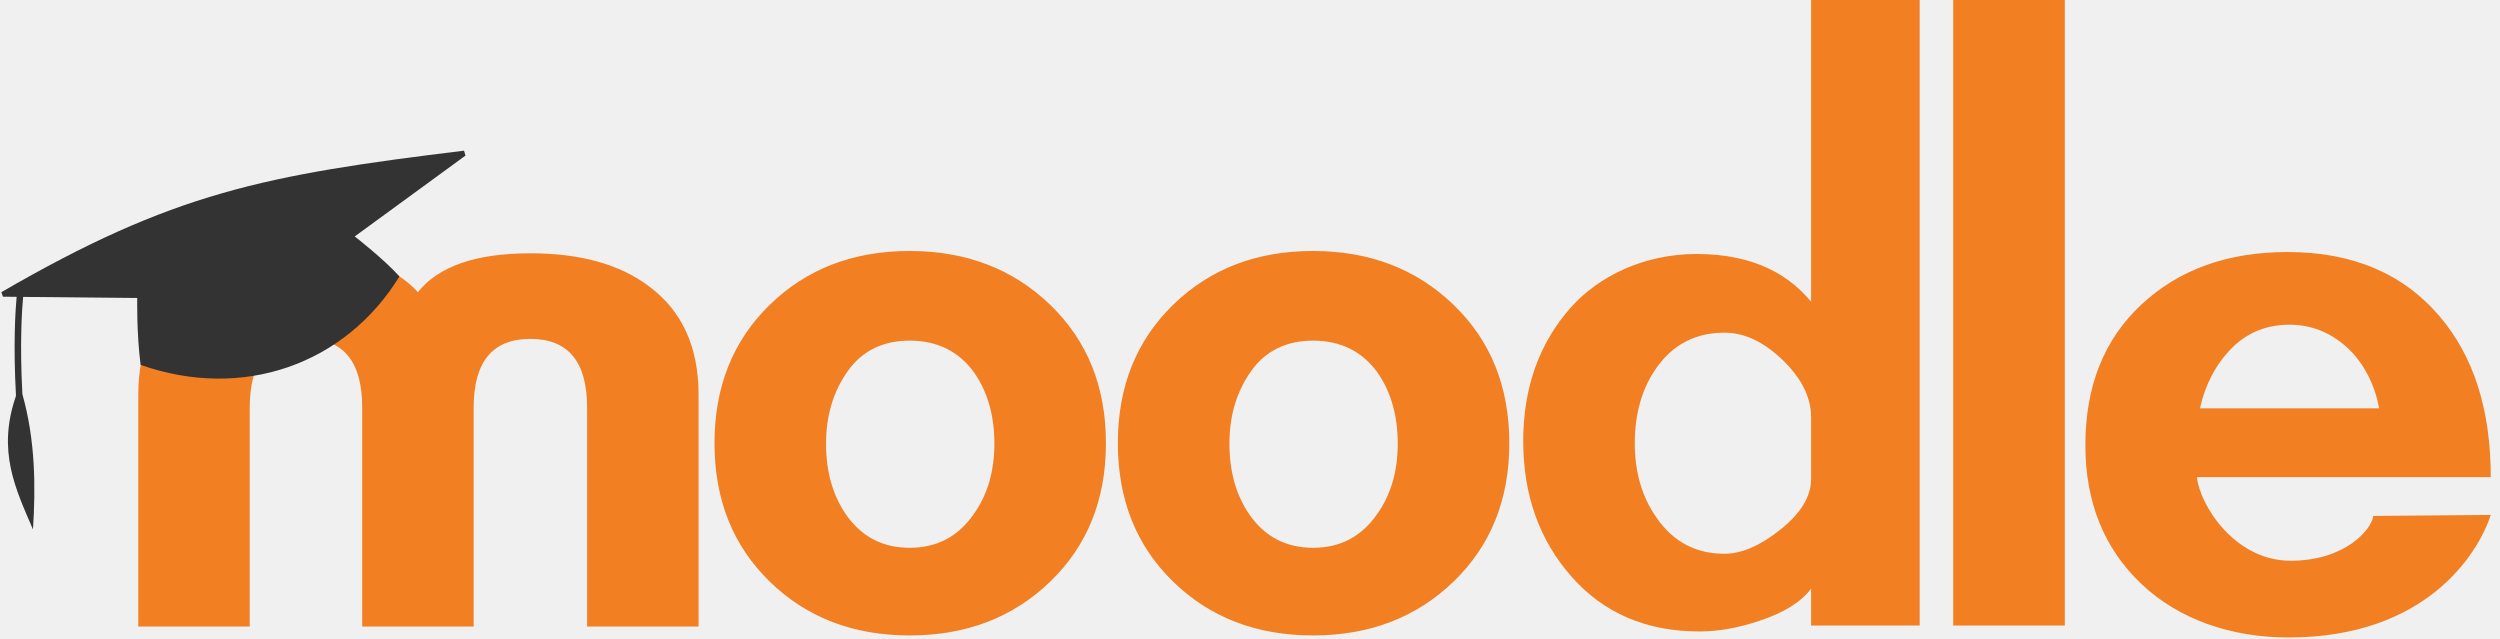
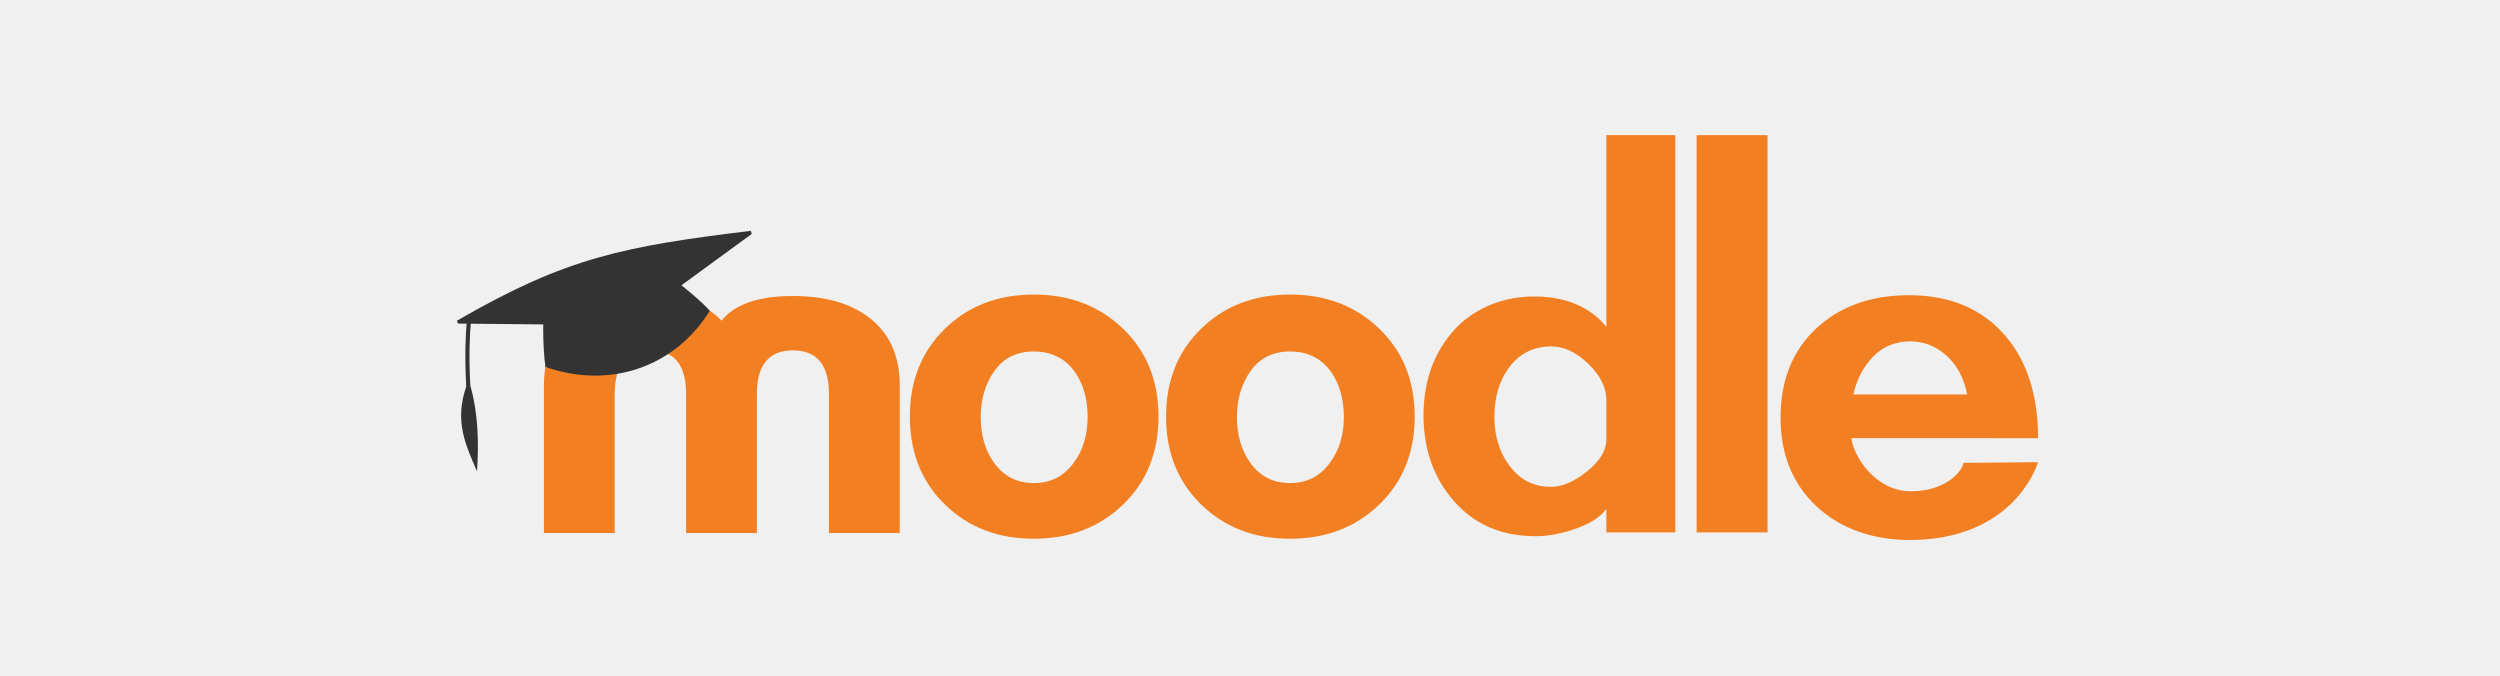
- <svg xmlns="http://www.w3.org/2000/svg" width="94" height="24" fill="none">
-   <g clip-path="url(#a)">
-     <path d="M22.075 23.557v-8.233c0-1.721-.71-2.582-2.132-2.582-1.422 0-2.133.86-2.134 2.582v8.233h-4.19v-8.233c0-1.721-.7-2.582-2.096-2.582-1.423 0-2.133.86-2.133 2.582v8.233H5.2v-8.719c0-1.796.623-3.156 1.87-4.078 1.098-.824 2.582-1.236 4.453-1.236 1.897 0 3.294.487 4.191 1.46.773-.973 2.183-1.46 4.23-1.46 1.87 0 3.354.412 4.452 1.236 1.247.922 1.87 2.281 1.87 4.078v8.719h-4.19zM73.441 23.519V0h4.196v23.519H73.44zM68.097 23.519v-1.386c-.375.5-1.012.899-1.91 1.198-.8.274-1.561.411-2.285.412-1.997 0-3.601-.686-4.812-2.06-1.21-1.373-1.816-3.07-1.817-5.093 0-1.996.59-3.672 1.78-5.018 1.053-1.19 2.765-2.022 4.737-2.022 2.221 0 3.52.834 4.307 1.797V0h4.083v23.519h-4.083zm0-7.827c0-.75-.356-1.467-1.068-2.154-.712-.687-1.442-1.03-2.19-1.03-1.074 0-1.923.437-2.547 1.31-.55.776-.824 1.724-.824 2.847 0 1.099.275 2.035.824 2.808.624.9 1.473 1.35 2.547 1.348.648 0 1.354-.305 2.115-.917.762-.611 1.143-1.242 1.143-1.891v-2.321zM49.372 23.893c-2.123 0-3.877-.674-5.262-2.023-1.385-1.348-2.078-3.084-2.079-5.206 0-2.121.693-3.856 2.08-5.205 1.385-1.349 3.14-2.023 5.261-2.022 2.122 0 3.882.674 5.28 2.022 1.4 1.348 2.098 3.083 2.098 5.205 0 2.123-.7 3.859-2.098 5.206-1.398 1.348-3.158 2.022-5.28 2.023zm0-11.085c-1.011 0-1.788.383-2.331 1.148-.544.765-.815 1.675-.814 2.728 0 1.054.253 1.944.758 2.672.58.828 1.377 1.242 2.388 1.241 1.01 0 1.806-.414 2.387-1.24.53-.728.795-1.619.795-2.673s-.252-1.944-.757-2.671c-.582-.804-1.39-1.205-2.426-1.205zM34.206 23.893c-2.123 0-3.877-.674-5.262-2.023-1.386-1.348-2.079-3.084-2.079-5.206 0-2.121.693-3.856 2.079-5.205 1.385-1.349 3.14-2.023 5.262-2.022 2.12 0 3.881.674 5.28 2.023 1.4 1.348 2.098 3.083 2.097 5.205 0 2.123-.699 3.858-2.097 5.206-1.398 1.348-3.158 2.022-5.28 2.022zm0-11.085c-1.011 0-1.788.383-2.332 1.148-.544.765-.815 1.675-.815 2.728 0 1.054.253 1.944.758 2.672.581.828 1.377 1.242 2.389 1.241 1.01 0 1.806-.414 2.387-1.24.53-.728.795-1.619.796-2.673 0-1.054-.253-1.944-.758-2.672-.581-.803-1.39-1.204-2.425-1.204zM82.605 17.939c.09.998 1.388 3.145 3.521 3.145 2.077 0 3.06-1.199 3.108-1.685l4.42-.037c-.483 1.474-2.442 4.607-7.605 4.607-2.147 0-4.112-.669-5.523-2.004-1.412-1.335-2.116-3.077-2.116-5.225 0-2.221.705-3.988 2.116-5.298 1.41-1.311 3.24-1.966 5.487-1.966 2.446 0 4.356.811 5.73 2.434 1.273 1.498 1.91 3.508 1.91 6.03l-11.048-.001zm6.854-2.585c-.175-.899-.55-1.635-1.124-2.21-.65-.623-1.399-.935-2.246-.935-.875 0-1.605.299-2.192.898-.586.6-.979 1.348-1.179 2.247h6.74z" fill="#F27F22" />
-     <path d="m13.338 8.89 4.164-3.04-.054-.185c-7.51.918-10.927 1.57-17.397 5.321l.06.17.514.005c-.048.519-.13 1.799-.024 3.723-.718 2.078-.018 3.49.639 5.024.103-1.598.092-3.346-.398-5.086C.74 12.91.824 11.653.87 11.164l4.29.041s-.029 1.296.127 2.515c3.833 1.346 7.687-.005 9.732-3.325-.566-.637-1.68-1.505-1.68-1.505z" fill="#333" />
-   </g>
-   <defs>
-     <clipPath id="a">
-       <path fill="#fff" d="M0 0h94v24H0z" />
-     </clipPath>
-   </defs>
+ <svg xmlns="http://www.w3.org/2000/svg" width="148" height="40" viewBox="0 0 148 40" fill="none">
+   <path d="M49.075 31.557v-8.233c0-1.721-.711-2.582-2.133-2.582-1.422 0-2.133.86-2.134 2.582v8.233h-4.19v-8.233c0-1.721-.7-2.582-2.096-2.582-1.423 0-2.133.86-2.133 2.582v8.233H32.2v-8.719c0-1.796.623-3.156 1.87-4.078 1.098-.824 2.582-1.236 4.453-1.236 1.897 0 3.294.486 4.191 1.46.773-.974 2.183-1.46 4.23-1.46 1.87 0 3.354.412 4.452 1.236 1.247.922 1.87 2.281 1.87 4.078v8.719h-4.19Zm51.367-.038V8h4.196v23.519h-4.196Zm-5.346 0v-1.386c-.375.5-1.012.899-1.91 1.198-.8.274-1.561.411-2.285.412-1.997 0-3.601-.686-4.812-2.06-1.21-1.373-1.816-3.07-1.817-5.093 0-1.996.59-3.672 1.78-5.018 1.053-1.19 2.765-2.022 4.737-2.022 2.221 0 3.52.834 4.307 1.797V8h4.083v23.519h-4.083Zm0-7.827c0-.75-.356-1.467-1.068-2.154-.712-.687-1.442-1.03-2.19-1.03-1.074 0-1.923.437-2.547 1.31-.55.776-.824 1.724-.824 2.847 0 1.099.275 2.035.824 2.808.624.9 1.473 1.35 2.547 1.348.649 0 1.354-.305 2.115-.917.762-.611 1.143-1.242 1.143-1.891v-2.321Zm-18.724 8.201c-2.123 0-3.876-.674-5.262-2.023-1.385-1.348-2.078-3.084-2.079-5.206 0-2.121.693-3.856 2.08-5.205 1.385-1.349 3.14-2.023 5.261-2.023 2.122 0 3.882.675 5.28 2.023 1.4 1.348 2.098 3.083 2.098 5.205 0 2.123-.7 3.859-2.098 5.206-1.398 1.348-3.158 2.022-5.28 2.023Zm0-11.085c-1.011 0-1.788.382-2.332 1.148-.543.765-.814 1.675-.813 2.728 0 1.054.253 1.944.758 2.672.58.828 1.377 1.242 2.388 1.241 1.01 0 1.806-.415 2.387-1.24.53-.728.795-1.619.795-2.673s-.252-1.944-.757-2.672c-.582-.803-1.39-1.204-2.426-1.204ZM61.205 31.893c-2.123 0-3.877-.674-5.262-2.023-1.386-1.348-2.079-3.084-2.079-5.206 0-2.121.693-3.856 2.079-5.205 1.385-1.349 3.14-2.023 5.262-2.022 2.12 0 3.881.674 5.28 2.023 1.4 1.348 2.098 3.083 2.097 5.205 0 2.123-.699 3.858-2.097 5.206-1.398 1.348-3.158 2.022-5.28 2.022Zm0-11.085c-1.011 0-1.788.383-2.332 1.148-.544.765-.815 1.675-.814 2.728 0 1.054.252 1.944.757 2.672.581.828 1.377 1.242 2.389 1.241 1.01 0 1.806-.414 2.387-1.24.53-.728.795-1.619.796-2.673 0-1.053-.253-1.944-.758-2.672-.581-.803-1.39-1.204-2.425-1.204Zm48.399 5.131c.09.998 1.388 3.145 3.521 3.145 2.077 0 3.06-1.199 3.108-1.685l4.419-.038c-.482 1.475-2.441 4.607-7.604 4.607-2.147 0-4.112-.668-5.523-2.003-1.412-1.336-2.116-3.077-2.116-5.225 0-2.222.705-3.988 2.116-5.298 1.41-1.311 3.239-1.967 5.487-1.966 2.446 0 4.356.811 5.729 2.434 1.274 1.498 1.911 3.507 1.911 6.03l-11.048-.002Zm6.854-2.585c-.175-.899-.55-1.636-1.124-2.21-.65-.623-1.399-.935-2.246-.936-.875 0-1.605.3-2.192.899-.586.6-.979 1.348-1.179 2.247h6.741Z" fill="#F27F22" />
+   <path d="m40.339 16.89 4.163-3.04-.054-.185c-7.51.918-10.927 1.571-17.397 5.321l.06.17.514.006c-.047.518-.13 1.798-.024 3.723-.718 2.077-.018 3.489.639 5.023.103-1.598.093-3.346-.398-5.086-.102-1.911-.018-3.169.028-3.658l4.29.041s-.029 1.296.127 2.515c3.833 1.347 7.687-.005 9.732-3.325-.566-.636-1.68-1.505-1.68-1.505Z" fill="#333" />
</svg>
